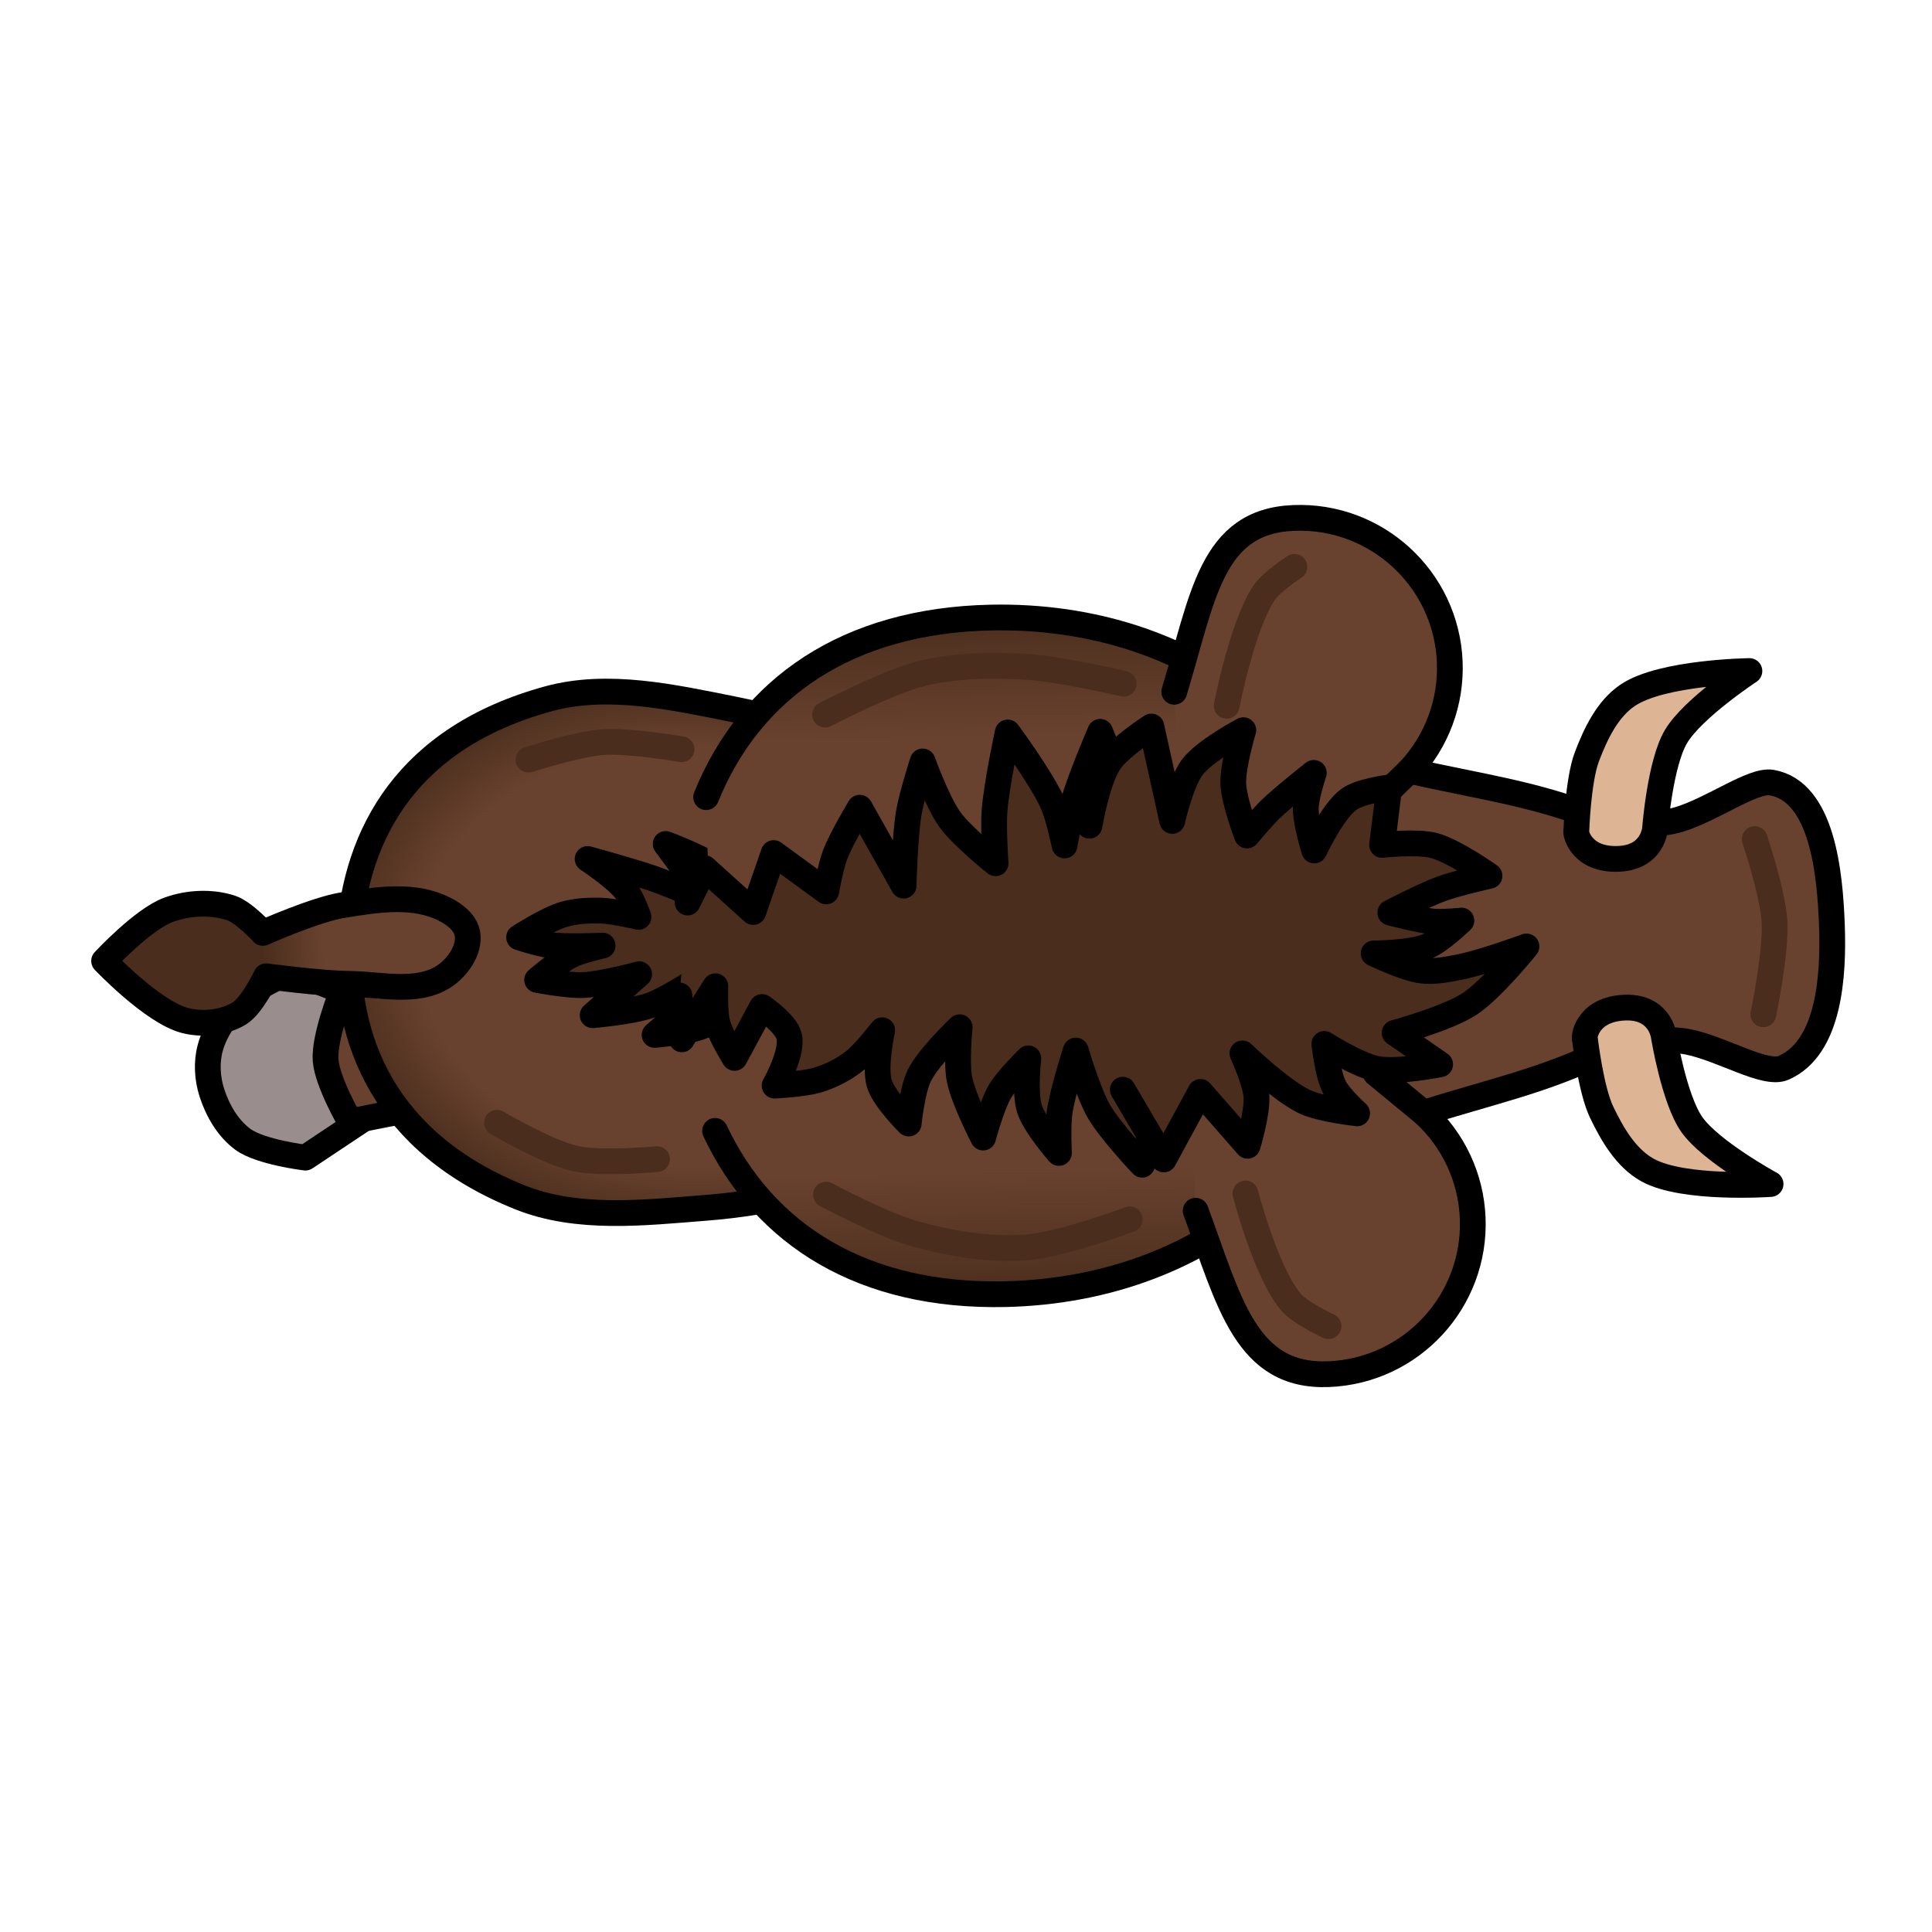
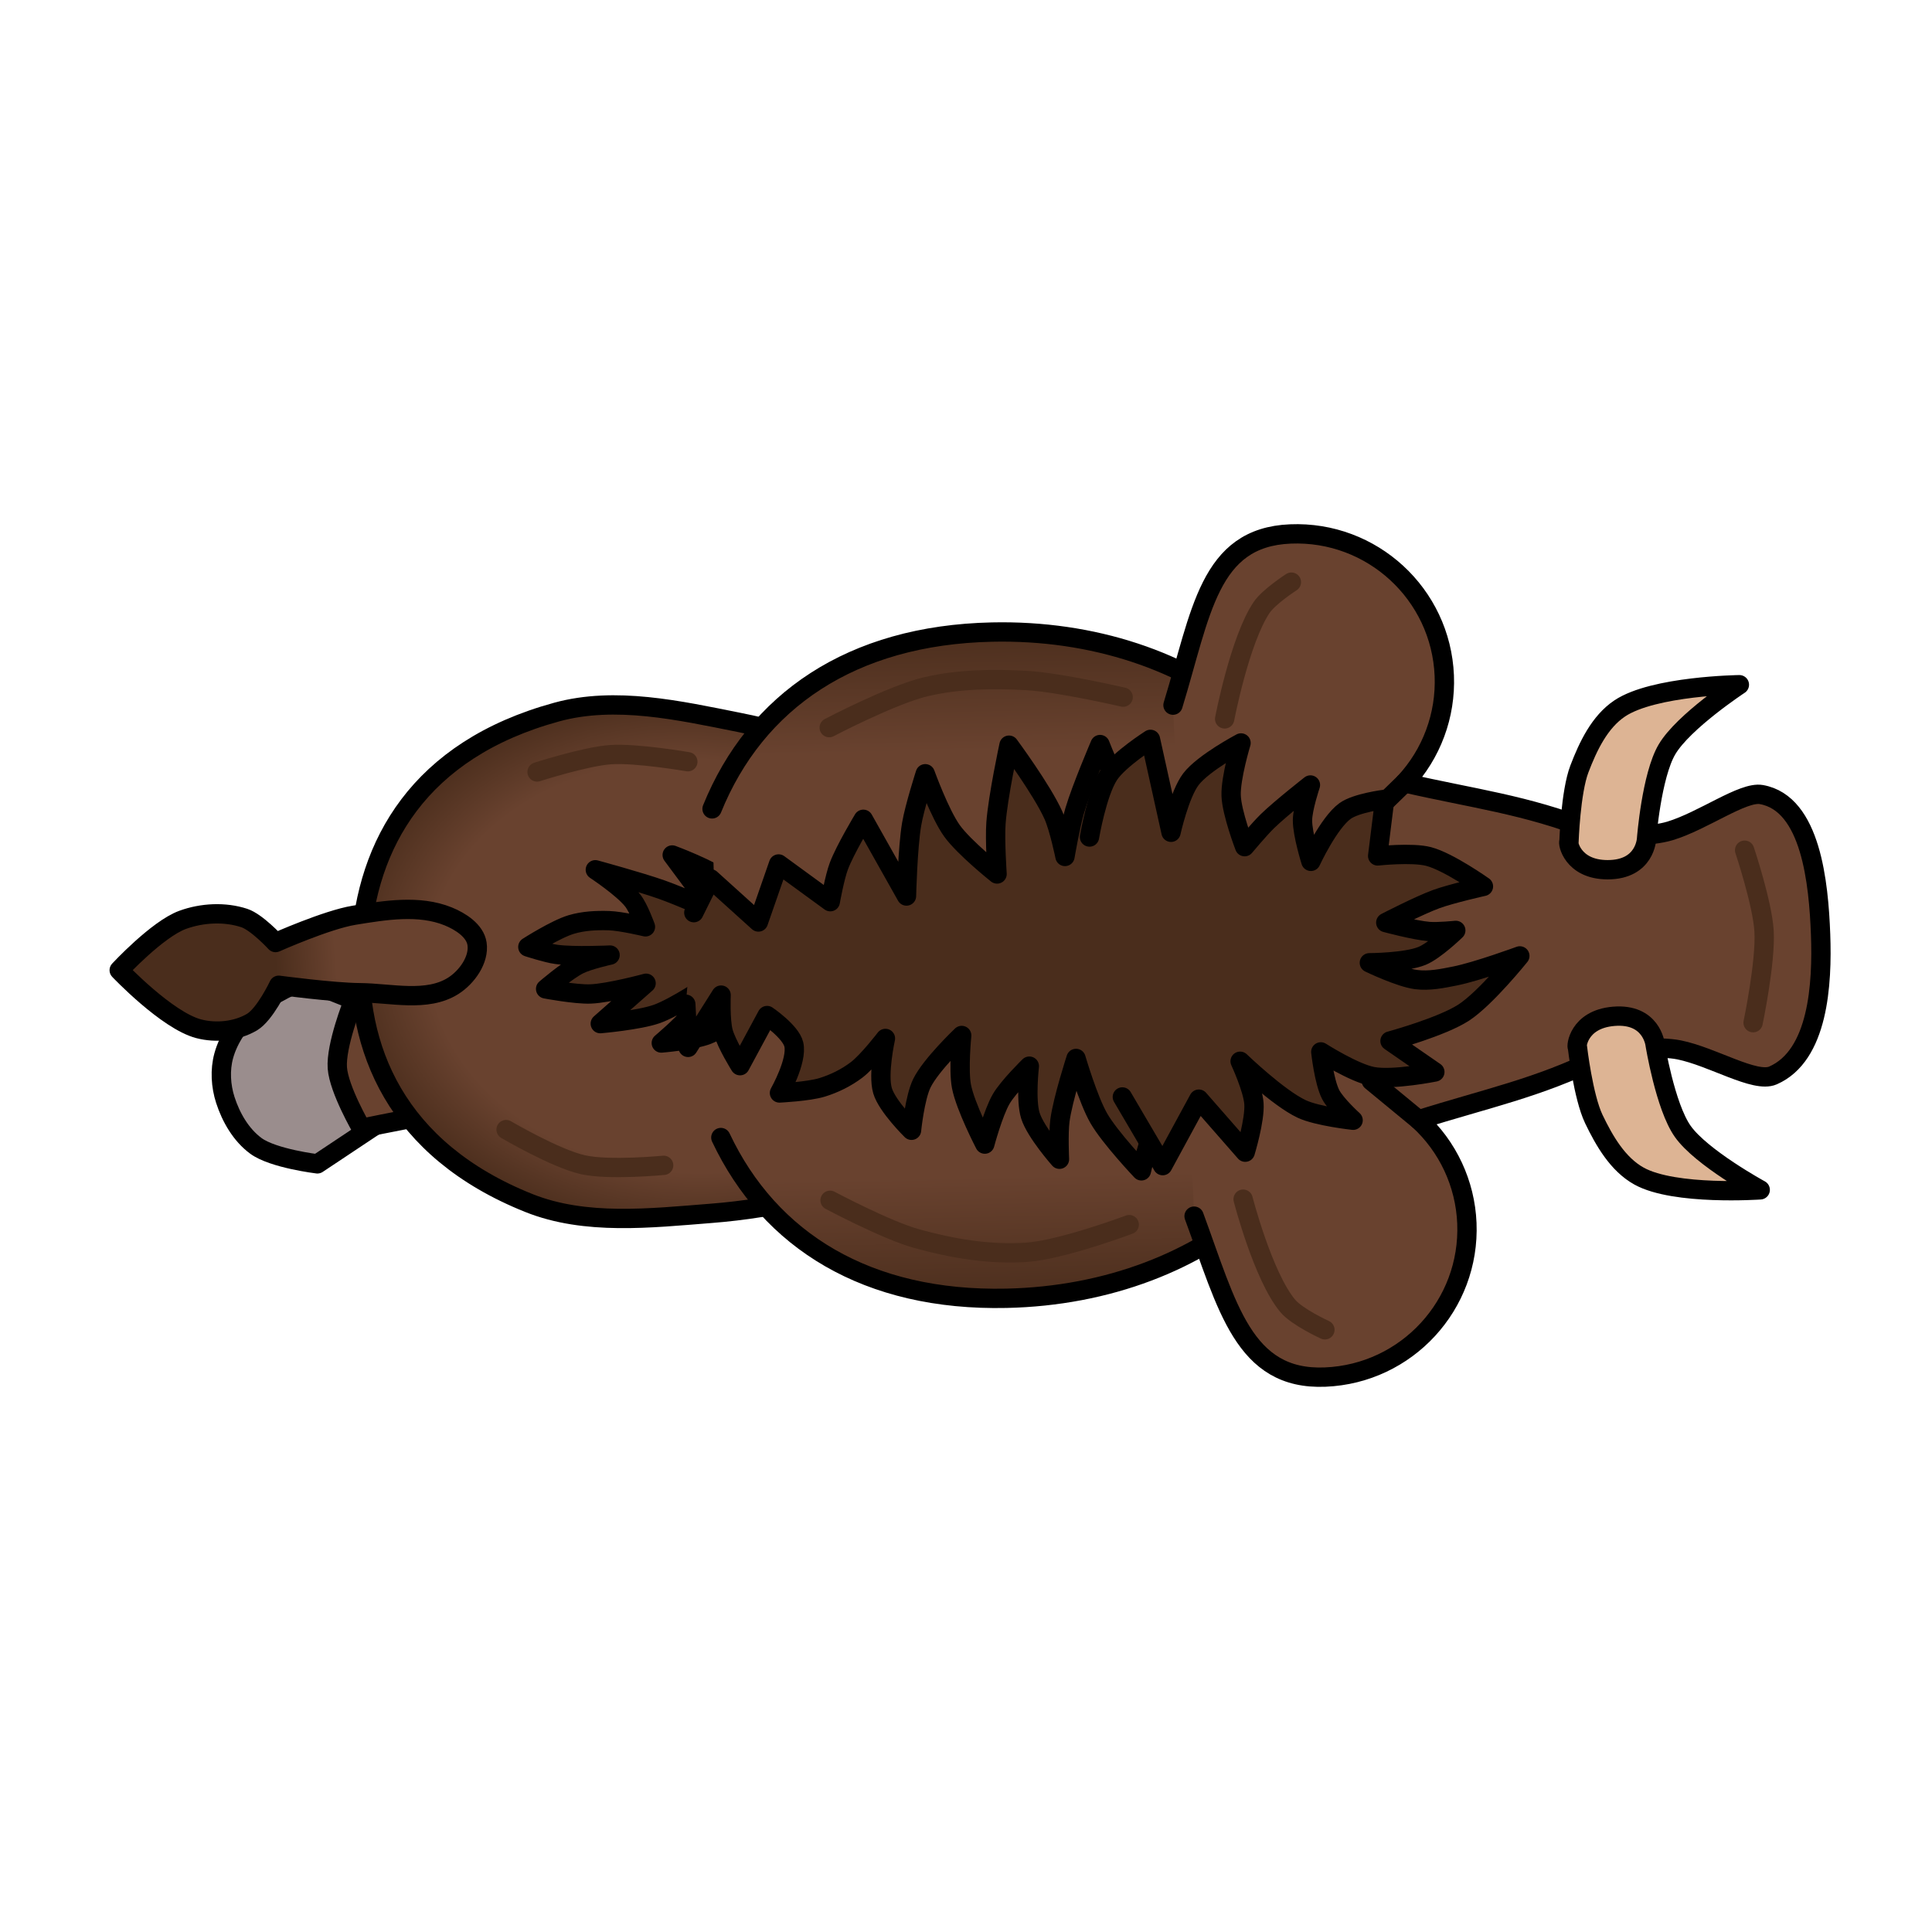
- <svg xmlns="http://www.w3.org/2000/svg" xmlns:xlink="http://www.w3.org/1999/xlink" width="150mm" height="150mm" viewBox="0 0 150 150" version="1.1" id="svg1">
+ <svg xmlns="http://www.w3.org/2000/svg" xmlns:xlink="http://www.w3.org/1999/xlink" width="200mm" height="200mm" viewBox="0 0 200 200" version="1.1" id="svg1">
  <defs id="defs1">
    <linearGradient id="linearGradient35">
      <stop style="stop-color:#4a2d1c;stop-opacity:1;" offset="0" id="stop35" />
      <stop style="stop-color:#69422f;stop-opacity:1;" offset="0.187" id="stop37" />
      <stop style="stop-color:#69422f;stop-opacity:1;" offset="0.807" id="stop38" />
      <stop style="stop-color:#4a2d1c;stop-opacity:1;" offset="1" id="stop36" />
    </linearGradient>
    <linearGradient id="linearGradient31">
      <stop style="stop-color:#69422f;stop-opacity:1;" offset="0.75" id="stop31" />
      <stop style="stop-color:#4a2d1c;stop-opacity:1;" offset="1" id="stop32" />
    </linearGradient>
    <linearGradient id="linearGradient13">
      <stop style="stop-color:#4a2d1c;stop-opacity:1;" offset="0.441" id="stop13" />
      <stop style="stop-color:#69422f;stop-opacity:1;" offset="0.596" id="stop14" />
    </linearGradient>
    <linearGradient xlink:href="#linearGradient13" id="linearGradient14" x1="0.859" y1="50.36" x2="22.308" y2="50.36" gradientUnits="userSpaceOnUse" />
    <radialGradient xlink:href="#linearGradient31" id="radialGradient32" cx="33.285" cy="50.071" fx="33.285" fy="50.071" r="19.285" gradientTransform="matrix(1,0,0,0.7809251,0,10.96924)" gradientUnits="userSpaceOnUse" />
    <linearGradient xlink:href="#linearGradient35" id="linearGradient36" x1="54.138" y1="31.232" x2="54.138" y2="68.768" gradientUnits="userSpaceOnUse" />
    <linearGradient xlink:href="#linearGradient35" id="linearGradient287" gradientUnits="userSpaceOnUse" x1="54.138" y1="31.232" x2="54.138" y2="68.768" />
    <radialGradient xlink:href="#linearGradient31" id="radialGradient287" gradientUnits="userSpaceOnUse" gradientTransform="matrix(1,0,0,0.7809251,0,10.96924)" cx="33.285" cy="50.071" fx="33.285" fy="50.071" r="19.285" />
    <linearGradient xlink:href="#linearGradient13" id="linearGradient288" gradientUnits="userSpaceOnUse" x1="0.859" y1="50.36" x2="22.308" y2="50.36" gradientTransform="rotate(6.35125,19.05998,50.29988)" />
    <linearGradient xlink:href="#linearGradient35" id="linearGradient289" gradientUnits="userSpaceOnUse" x1="54.138" y1="31.232" x2="54.138" y2="68.768" />
    <radialGradient xlink:href="#linearGradient31" id="radialGradient289" gradientUnits="userSpaceOnUse" gradientTransform="matrix(1,0,0,0.7809251,0,10.96924)" cx="33.285" cy="50.071" fx="33.285" fy="50.071" r="19.285" />
    <linearGradient xlink:href="#linearGradient13" id="linearGradient290" gradientUnits="userSpaceOnUse" x1="0.859" y1="50.36" x2="22.308" y2="50.36" gradientTransform="rotate(12.41435,18.91772,50.372)" />
    <linearGradient xlink:href="#linearGradient35" id="linearGradient291" gradientUnits="userSpaceOnUse" x1="54.138" y1="31.232" x2="54.138" y2="68.768" />
    <radialGradient xlink:href="#linearGradient31" id="radialGradient291" gradientUnits="userSpaceOnUse" gradientTransform="matrix(1,0,0,0.7809251,0,10.96924)" cx="33.285" cy="50.071" fx="33.285" fy="50.071" r="19.285" />
    <linearGradient xlink:href="#linearGradient13" id="linearGradient292" gradientUnits="userSpaceOnUse" x1="0.859" y1="50.36" x2="22.308" y2="50.36" gradientTransform="rotate(10.72174,18.91117,50.40564)" />
    <linearGradient xlink:href="#linearGradient35" id="linearGradient293" gradientUnits="userSpaceOnUse" x1="54.138" y1="31.232" x2="54.138" y2="68.768" />
    <radialGradient xlink:href="#linearGradient31" id="radialGradient293" gradientUnits="userSpaceOnUse" gradientTransform="matrix(1,0,0,0.7809251,0,10.96924)" cx="33.285" cy="50.071" fx="33.285" fy="50.071" r="19.285" />
    <linearGradient xlink:href="#linearGradient13" id="linearGradient294" gradientUnits="userSpaceOnUse" x1="0.859" y1="50.36" x2="22.308" y2="50.36" gradientTransform="rotate(5.795036,18.77419,50.24482)" />
    <linearGradient xlink:href="#linearGradient35" id="linearGradient295" gradientUnits="userSpaceOnUse" x1="54.138" y1="31.232" x2="54.138" y2="68.768" />
    <radialGradient xlink:href="#linearGradient31" id="radialGradient295" gradientUnits="userSpaceOnUse" gradientTransform="matrix(1,0,0,0.7809251,0,10.96924)" cx="33.285" cy="50.071" fx="33.285" fy="50.071" r="19.285" />
    <linearGradient xlink:href="#linearGradient13" id="linearGradient296" gradientUnits="userSpaceOnUse" x1="0.859" y1="50.36" x2="22.308" y2="50.36" gradientTransform="rotate(-7.456266,18.9419,49.97398)" />
    <linearGradient xlink:href="#linearGradient35" id="linearGradient297" gradientUnits="userSpaceOnUse" x1="54.138" y1="31.232" x2="54.138" y2="68.768" />
    <radialGradient xlink:href="#linearGradient31" id="radialGradient297" gradientUnits="userSpaceOnUse" gradientTransform="matrix(1,0,0,0.7809251,0,10.96924)" cx="33.285" cy="50.071" fx="33.285" fy="50.071" r="19.285" />
    <linearGradient xlink:href="#linearGradient13" id="linearGradient298" gradientUnits="userSpaceOnUse" x1="0.859" y1="50.36" x2="22.308" y2="50.36" gradientTransform="rotate(-18.96163,18.78945,50.27162)" />
    <linearGradient xlink:href="#linearGradient35" id="linearGradient299" gradientUnits="userSpaceOnUse" x1="54.138" y1="31.232" x2="54.138" y2="68.768" />
    <radialGradient xlink:href="#linearGradient31" id="radialGradient299" gradientUnits="userSpaceOnUse" gradientTransform="matrix(1,0,0,0.7809251,0,10.96924)" cx="33.285" cy="50.071" fx="33.285" fy="50.071" r="19.285" />
    <linearGradient xlink:href="#linearGradient13" id="linearGradient300" gradientUnits="userSpaceOnUse" x1="0.859" y1="50.36" x2="22.308" y2="50.36" gradientTransform="rotate(-19.84912,19.10424,50.28926)" />
    <linearGradient xlink:href="#linearGradient35" id="linearGradient301" gradientUnits="userSpaceOnUse" x1="54.138" y1="31.232" x2="54.138" y2="68.768" />
    <radialGradient xlink:href="#linearGradient31" id="radialGradient301" gradientUnits="userSpaceOnUse" gradientTransform="matrix(1,0,0,0.7809251,0,10.96924)" cx="33.285" cy="50.071" fx="33.285" fy="50.071" r="19.285" />
    <linearGradient xlink:href="#linearGradient13" id="linearGradient302" gradientUnits="userSpaceOnUse" x1="0.859" y1="50.36" x2="22.308" y2="50.36" gradientTransform="rotate(-7.784492,18.51887,50.12966)" />
+     <radialGradient xlink:href="#linearGradient31" id="radialGradient1" gradientUnits="userSpaceOnUse" gradientTransform="matrix(1,0,0,0.7809251,0,10.96924)" cx="33.285" cy="50.071" fx="33.285" fy="50.071" r="19.285" />
+     <linearGradient xlink:href="#linearGradient13" id="linearGradient1" gradientUnits="userSpaceOnUse" x1="0.859" y1="50.36" x2="22.308" y2="50.36" />
+     <linearGradient xlink:href="#linearGradient35" id="linearGradient2" gradientUnits="userSpaceOnUse" x1="54.138" y1="31.232" x2="54.138" y2="68.768" />
  </defs>
  <g id="g183" transform="matrix(1.440165,0,0,1.440165,-34.30052,-32.36301)" style="display:inline">
-     <g id="g158" transform="matrix(1,0,0,-1,21.92509,94.08212)">
-       <path style="fill:#9a8d8d;fill-opacity:1;stroke:#000000;stroke-width:1.389;stroke-linecap:round;stroke-linejoin:round;stroke-dasharray:none;stroke-opacity:1" d="m 22.379,11.881 c 0,0 1.125,1.809 1.075,2.812 -0.053,1.047 -1.414,2.81 -1.414,2.81 l -4.441,1.764 c 0,0 -1.969,-0.854 -2.728,-1.58 -0.734,-0.702 -1.376,-1.587 -1.644,-2.567 -0.213,-0.777 -0.161,-1.649 0.086,-2.417 0.309,-0.959 0.862,-1.919 1.674,-2.516 0.942,-0.693 3.367,-0.984 3.367,-0.984 z" id="path157" />
-       <path style="fill:#69422f;fill-opacity:1;stroke:#000000;stroke-width:1.389;stroke-linecap:round;stroke-linejoin:round;stroke-dasharray:none;stroke-opacity:1" d="m 20.767,11.148 c 0,0 6.624,1.401 9.991,1.608 0.942,0.058 0.966,-0.072 6.242,-0.331 3.276,-0.161 9.553,-2.356 9.553,-2.356 0,0 2.219,1.301 2.689,2.409 0.887,2.09 0.721,4.758 -0.256,6.807 -0.515,1.081 -2.705,2.364 -2.705,2.364 0,0 -6.225,-2.525 -9.504,-3.142 -4.843,-0.911 -5.008,-0.752 -6.292,-0.813 -3.394,-0.159 -10.186,0.355 -10.186,0.355 0,0 -0.944,-2.369 -0.853,-3.598 0.088,-1.183 1.321,-3.303 1.321,-3.303 z" id="path158" />
+     <g id="g158" transform="matrix(1.31296,0,0,-1.31296,22.53319,118.213)" style="stroke-width:1.058;stroke-dasharray:none">
+       <path style="fill:#9a8d8d;fill-opacity:1;stroke:#000000;stroke-width:1.058;stroke-linecap:round;stroke-linejoin:round;stroke-dasharray:none;stroke-opacity:1" d="m 22.379,11.881 c 0,0 1.125,1.809 1.075,2.812 -0.053,1.047 -1.414,2.81 -1.414,2.81 l -4.441,1.764 c 0,0 -1.969,-0.854 -2.728,-1.58 -0.734,-0.702 -1.376,-1.587 -1.644,-2.567 -0.213,-0.777 -0.161,-1.649 0.086,-2.417 0.309,-0.959 0.862,-1.919 1.674,-2.516 0.942,-0.693 3.367,-0.984 3.367,-0.984 z" id="path157" />
+       <path style="fill:#69422f;fill-opacity:1;stroke:#000000;stroke-width:1.058;stroke-linecap:round;stroke-linejoin:round;stroke-dasharray:none;stroke-opacity:1" d="m 20.767,11.148 c 0,0 6.624,1.401 9.991,1.608 0.942,0.058 0.966,-0.072 6.242,-0.331 3.276,-0.161 9.553,-2.356 9.553,-2.356 0,0 2.219,1.301 2.689,2.409 0.887,2.09 0.721,4.758 -0.256,6.807 -0.515,1.081 -2.705,2.364 -2.705,2.364 0,0 -6.225,-2.525 -9.504,-3.142 -4.843,-0.911 -5.008,-0.752 -6.292,-0.813 -3.394,-0.159 -10.186,0.355 -10.186,0.355 0,0 -0.944,-2.369 -0.853,-3.598 0.088,-1.183 1.321,-3.303 1.321,-3.303 z" id="path158" />
    </g>
-     <g id="g160" transform="translate(33.03493,54.42973)">
-       <path style="fill:#9a8d8d;fill-opacity:1;stroke:#000000;stroke-width:1.389;stroke-linecap:round;stroke-linejoin:round;stroke-dasharray:none;stroke-opacity:1" d="m 22.379,11.881 c 0,0 1.125,1.809 1.075,2.812 -0.053,1.047 -1.414,2.81 -1.414,2.81 l -4.441,1.764 c 0,0 -1.969,-0.854 -2.728,-1.58 -0.734,-0.702 -1.376,-1.587 -1.644,-2.567 -0.213,-0.777 -0.161,-1.649 0.086,-2.417 0.309,-0.959 0.862,-1.919 1.674,-2.516 0.942,-0.693 3.367,-0.984 3.367,-0.984 z" id="path159" />
-       <path style="fill:#69422f;fill-opacity:1;stroke:#000000;stroke-width:1.389;stroke-linecap:round;stroke-linejoin:round;stroke-dasharray:none;stroke-opacity:1" d="m 20.767,11.148 c 0,0 6.624,1.401 9.991,1.608 0.942,0.058 0.966,-0.072 6.242,-0.331 3.276,-0.161 9.553,-2.356 9.553,-2.356 0,0 2.219,1.301 2.689,2.409 0.887,2.09 0.721,4.758 -0.256,6.807 -0.515,1.081 -2.705,2.364 -2.705,2.364 0,0 -6.225,-2.525 -9.504,-3.142 -4.843,-0.911 -5.008,-0.752 -6.292,-0.813 -3.394,-0.159 -10.186,0.355 -10.186,0.355 0,0 -0.944,-2.369 -0.853,-3.598 0.088,-1.183 1.321,-3.303 1.321,-3.303 z" id="path160" />
+     <g id="g160" transform="matrix(1.31296,0,0,1.31296,37.11997,66.15095)" style="stroke-width:1.058;stroke-dasharray:none">
+       <path style="fill:#9a8d8d;fill-opacity:1;stroke:#000000;stroke-width:1.058;stroke-linecap:round;stroke-linejoin:round;stroke-dasharray:none;stroke-opacity:1" d="m 22.379,11.881 c 0,0 1.125,1.809 1.075,2.812 -0.053,1.047 -1.414,2.81 -1.414,2.81 l -4.441,1.764 c 0,0 -1.969,-0.854 -2.728,-1.58 -0.734,-0.702 -1.376,-1.587 -1.644,-2.567 -0.213,-0.777 -0.161,-1.649 0.086,-2.417 0.309,-0.959 0.862,-1.919 1.674,-2.516 0.942,-0.693 3.367,-0.984 3.367,-0.984 z" id="path159" />
+       <path style="fill:#69422f;fill-opacity:1;stroke:#000000;stroke-width:1.058;stroke-linecap:round;stroke-linejoin:round;stroke-dasharray:none;stroke-opacity:1" d="m 20.767,11.148 c 0,0 6.624,1.401 9.991,1.608 0.942,0.058 0.966,-0.072 6.242,-0.331 3.276,-0.161 9.553,-2.356 9.553,-2.356 0,0 2.219,1.301 2.689,2.409 0.887,2.09 0.721,4.758 -0.256,6.807 -0.515,1.081 -2.705,2.364 -2.705,2.364 0,0 -6.225,-2.525 -9.504,-3.142 -4.843,-0.911 -5.008,-0.752 -6.292,-0.813 -3.394,-0.159 -10.186,0.355 -10.186,0.355 0,0 -0.944,-2.369 -0.853,-3.598 0.088,-1.183 1.321,-3.303 1.321,-3.303 z" id="path160" />
    </g>
-     <g id="g162" transform="rotate(180,55.89434,47.90142)">
-       <path style="fill:#9a8d8d;fill-opacity:1;stroke:#000000;stroke-width:1.389;stroke-linecap:round;stroke-linejoin:round;stroke-dasharray:none;stroke-opacity:1" d="m 22.379,11.881 c 0,0 1.125,1.809 1.075,2.812 -0.053,1.047 -1.414,2.81 -1.414,2.81 l -4.441,1.764 c 0,0 -1.969,-0.854 -2.728,-1.58 -0.734,-0.702 -1.376,-1.587 -1.644,-2.567 -0.114,-0.418 2.193,-0.754 2.221,-1.196 0.024,-0.379 -2.249,-0.866 -2.135,-1.22 0.309,-0.959 0.862,-1.919 1.674,-2.516 0.942,-0.693 3.367,-0.984 3.367,-0.984 z" id="path161" />
-       <path style="fill:#69422f;fill-opacity:1;stroke:#000000;stroke-width:1.389;stroke-linecap:round;stroke-linejoin:round;stroke-dasharray:none;stroke-opacity:1" d="m 20.767,11.148 c 0,0 6.624,1.401 9.991,1.608 0.942,0.058 0.966,-0.072 6.242,-0.331 3.276,-0.161 9.553,-2.356 9.553,-2.356 0,0 2.219,1.301 2.689,2.409 0.887,2.09 0.721,4.758 -0.256,6.807 -0.515,1.081 -2.705,2.364 -2.705,2.364 0,0 -6.225,-2.525 -9.504,-3.142 -4.843,-0.911 -5.008,-0.752 -6.292,-0.813 -3.394,-0.159 -10.186,0.355 -10.186,0.355 0,0 -0.944,-2.369 -0.853,-3.598 0.088,-1.183 1.321,-3.303 1.321,-3.303 z" id="path162" />
+     <g id="g162" transform="matrix(-1.31296,0,0,-1.31296,140.5205,120.4722)" style="stroke-width:1.058;stroke-dasharray:none">
+       <path style="fill:#9a8d8d;fill-opacity:1;stroke:#000000;stroke-width:1.058;stroke-linecap:round;stroke-linejoin:round;stroke-dasharray:none;stroke-opacity:1" d="m 22.379,11.881 c 0,0 1.125,1.809 1.075,2.812 -0.053,1.047 -1.414,2.81 -1.414,2.81 l -4.441,1.764 c 0,0 -1.969,-0.854 -2.728,-1.58 -0.734,-0.702 -1.376,-1.587 -1.644,-2.567 -0.114,-0.418 2.193,-0.754 2.221,-1.196 0.024,-0.379 -2.249,-0.866 -2.135,-1.22 0.309,-0.959 0.862,-1.919 1.674,-2.516 0.942,-0.693 3.367,-0.984 3.367,-0.984 z" id="path161" />
+       <path style="fill:#69422f;fill-opacity:1;stroke:#000000;stroke-width:1.058;stroke-linecap:round;stroke-linejoin:round;stroke-dasharray:none;stroke-opacity:1" d="m 20.767,11.148 c 0,0 6.624,1.401 9.991,1.608 0.942,0.058 0.966,-0.072 6.242,-0.331 3.276,-0.161 9.553,-2.356 9.553,-2.356 0,0 2.219,1.301 2.689,2.409 0.887,2.09 0.721,4.758 -0.256,6.807 -0.515,1.081 -2.705,2.364 -2.705,2.364 0,0 -6.225,-2.525 -9.504,-3.142 -4.843,-0.911 -5.008,-0.752 -6.292,-0.813 -3.394,-0.159 -10.186,0.355 -10.186,0.355 0,0 -0.944,-2.369 -0.853,-3.598 0.088,-1.183 1.321,-3.303 1.321,-3.303 z" id="path162" />
    </g>
-     <g id="g164" transform="matrix(-1,0,0,1,106.234,52.709)">
-       <path style="fill:#9a8d8d;fill-opacity:1;stroke:#000000;stroke-width:1.389;stroke-linecap:round;stroke-linejoin:round;stroke-dasharray:none;stroke-opacity:1" d="m 22.379,11.881 c 0,0 1.125,1.809 1.075,2.812 -0.053,1.047 -1.414,2.81 -1.414,2.81 l -4.441,1.764 c 0,0 -1.969,-0.854 -2.728,-1.58 -0.734,-0.702 -1.376,-1.587 -1.644,-2.567 -0.114,-0.418 2.193,-0.754 2.221,-1.196 0.024,-0.379 -2.249,-0.866 -2.135,-1.22 0.309,-0.959 0.862,-1.919 1.674,-2.516 0.942,-0.693 3.367,-0.984 3.367,-0.984 z" id="path163" />
-       <path style="fill:#69422f;fill-opacity:1;stroke:#000000;stroke-width:1.389;stroke-linecap:round;stroke-linejoin:round;stroke-dasharray:none;stroke-opacity:1" d="m 20.767,11.148 c 0,0 6.624,1.401 9.991,1.608 0.942,0.058 0.966,-0.072 6.242,-0.331 3.276,-0.161 9.553,-2.356 9.553,-2.356 0,0 2.219,1.301 2.689,2.409 0.887,2.09 0.721,4.758 -0.256,6.807 -0.515,1.081 -2.705,2.364 -2.705,2.364 0,0 -6.225,-2.525 -9.504,-3.142 -4.843,-0.911 -5.008,-0.752 -6.292,-0.813 -3.394,-0.159 -10.186,0.355 -10.186,0.355 0,0 -0.944,-2.369 -0.853,-3.598 0.088,-1.183 1.321,-3.303 1.321,-3.303 z" id="path164" />
+     <g id="g164" transform="matrix(-1.31296,0,0,1.31296,133.2274,63.89171)" style="stroke-width:1.058;stroke-dasharray:none">
+       <path style="fill:#9a8d8d;fill-opacity:1;stroke:#000000;stroke-width:1.058;stroke-linecap:round;stroke-linejoin:round;stroke-dasharray:none;stroke-opacity:1" d="m 22.379,11.881 c 0,0 1.125,1.809 1.075,2.812 -0.053,1.047 -1.414,2.81 -1.414,2.81 l -4.441,1.764 c 0,0 -1.969,-0.854 -2.728,-1.58 -0.734,-0.702 -1.376,-1.587 -1.644,-2.567 -0.114,-0.418 2.193,-0.754 2.221,-1.196 0.024,-0.379 -2.249,-0.866 -2.135,-1.22 0.309,-0.959 0.862,-1.919 1.674,-2.516 0.942,-0.693 3.367,-0.984 3.367,-0.984 z" id="path163" />
+       <path style="fill:#69422f;fill-opacity:1;stroke:#000000;stroke-width:1.058;stroke-linecap:round;stroke-linejoin:round;stroke-dasharray:none;stroke-opacity:1" d="m 20.767,11.148 c 0,0 6.624,1.401 9.991,1.608 0.942,0.058 0.966,-0.072 6.242,-0.331 3.276,-0.161 9.553,-2.356 9.553,-2.356 0,0 2.219,1.301 2.689,2.409 0.887,2.09 0.721,4.758 -0.256,6.807 -0.515,1.081 -2.705,2.364 -2.705,2.364 0,0 -6.225,-2.525 -9.504,-3.142 -4.843,-0.911 -5.008,-0.752 -6.292,-0.813 -3.394,-0.159 -10.186,0.355 -10.186,0.355 0,0 -0.944,-2.369 -0.853,-3.598 0.088,-1.183 1.321,-3.303 1.321,-3.303 z" id="path164" />
    </g>
-     <g id="g169" transform="rotate(3.236938,-377.2434,550.5451)" style="display:inline">
-       <path id="path165" style="fill:url(#radialGradient295);fill-opacity:1;stroke:#000000;stroke-width:1.389;stroke-linecap:round;stroke-linejoin:round;stroke-dasharray:none" d="m 51.57,50 c 0,9.151 -9.723,12.605 -16.57,13.534 -3.303,0.448 -6.84,1.061 -10,0 C 17.574,61.041 14.985,55.609 15,50 c 0.015,-5.57 2.574,-10.895 10,-13.387 3.16,-1.061 6.7,-0.467 10,0 C 41.803,37.575 51.57,40.849 51.57,50 Z" />
-       <path style="fill:url(#linearGradient296);fill-opacity:1;stroke:#000000;stroke-width:1.389;stroke-linecap:round;stroke-linejoin:round;stroke-dasharray:none;stroke-opacity:1" d="m 19.702,48.115 c 0.687,0.235 1.515,0.697 1.663,1.409 0.179,0.862 -0.452,1.858 -1.168,2.371 -1.39,0.996 -3.379,0.585 -5.087,0.666 -1.484,0.071 -4.456,-0.156 -4.456,-0.156 0,0 -0.66,1.636 -1.352,2.099 -0.813,0.544 -1.929,0.719 -2.888,0.526 -1.766,-0.357 -4.526,-2.956 -4.526,-2.956 0,0 1.954,-2.362 3.31,-2.947 1.033,-0.445 2.275,-0.582 3.362,-0.292 0.702,0.187 1.789,1.244 1.789,1.244 0,0 2.727,-1.406 4.208,-1.734 1.676,-0.371 3.52,-0.785 5.144,-0.23 z" id="path166" />
-       <path style="display:inline;fill:none;fill-opacity:1;stroke:#4a2d1c;stroke-width:1.389;stroke-linecap:round;stroke-linejoin:round;stroke-dasharray:none;stroke-opacity:1" d="m 34.23,38.921 c 0,0 -2.845,-0.326 -4.251,-0.147 -1.365,0.174 -3.958,1.173 -3.958,1.173" id="path167" transform="translate(-1.905725)" />
-       <path style="display:inline;fill:none;fill-opacity:1;stroke:#4a2d1c;stroke-width:1.389;stroke-linecap:round;stroke-linejoin:round;stroke-dasharray:none;stroke-opacity:1" d="m 34.156,61.057 c 0,0 -2.949,0.455 -4.398,0.22 -1.527,-0.248 -4.325,-1.686 -4.325,-1.686" id="path168" transform="translate(-1.905725)" />
-       <path style="fill:#4a2d1c;fill-opacity:1;stroke:#000000;stroke-width:1.389;stroke-linecap:round;stroke-linejoin:round;stroke-dasharray:none;stroke-opacity:1" d="m 36.655,52.033 c 0,0 -1.503,1.333 -2.403,1.748 -0.781,0.359 -2.509,0.598 -2.509,0.598 0,0 1.065,-1.006 1.485,-1.6 0.37,-0.524 0.891,-1.705 0.891,-1.705 0,0 -1.724,1.317 -2.714,1.732 -0.964,0.404 -3.057,0.702 -3.057,0.702 l 2.379,-2.349 c 0,0 -1.974,0.658 -3.001,0.757 -0.822,0.079 -2.473,-0.138 -2.473,-0.138 0,0 1.096,-1.058 1.75,-1.432 0.514,-0.294 1.668,-0.616 1.668,-0.616 0,0 -1.962,0.205 -2.94,0.129 -0.535,-0.042 -1.579,-0.319 -1.579,-0.319 0,0 1.464,-1.059 2.304,-1.361 0.652,-0.235 1.36,-0.311 2.053,-0.327 0.674,-0.016 2.009,0.225 2.009,0.225 0,0 -0.422,-0.996 -0.773,-1.395 -0.585,-0.664 -2.143,-1.569 -2.143,-1.569 0,0 2.473,0.526 3.686,0.879 0.987,0.287 2.916,1.006 2.916,1.006 l -2.446,-2.931 c 0,0 2.145,0.661 3.062,1.281 0.807,0.546 2.052,2.083 2.052,2.083" id="path169" />
+     <g id="g169" transform="matrix(1.310866,0.07413656,-0.07413656,1.310866,33.77171,23.80764)" style="display:inline;stroke-width:1.058;stroke-dasharray:none">
+       <path id="path165" style="fill:url(#radialGradient295);fill-opacity:1;stroke:#000000;stroke-width:1.058;stroke-linecap:round;stroke-linejoin:round;stroke-dasharray:none" d="m 51.57,50 c 0,9.151 -9.723,12.605 -16.57,13.534 -3.303,0.448 -6.84,1.061 -10,0 C 17.574,61.041 14.985,55.609 15,50 c 0.015,-5.57 2.574,-10.895 10,-13.387 3.16,-1.061 6.7,-0.467 10,0 C 41.803,37.575 51.57,40.849 51.57,50 Z" />
+       <path style="fill:url(#linearGradient296);fill-opacity:1;stroke:#000000;stroke-width:1.058;stroke-linecap:round;stroke-linejoin:round;stroke-dasharray:none;stroke-opacity:1" d="m 19.702,48.115 c 0.687,0.235 1.515,0.697 1.663,1.409 0.179,0.862 -0.452,1.858 -1.168,2.371 -1.39,0.996 -3.379,0.585 -5.087,0.666 -1.484,0.071 -4.456,-0.156 -4.456,-0.156 0,0 -0.66,1.636 -1.352,2.099 -0.813,0.544 -1.929,0.719 -2.888,0.526 -1.766,-0.357 -4.526,-2.956 -4.526,-2.956 0,0 1.954,-2.362 3.31,-2.947 1.033,-0.445 2.275,-0.582 3.362,-0.292 0.702,0.187 1.789,1.244 1.789,1.244 0,0 2.727,-1.406 4.208,-1.734 1.676,-0.371 3.52,-0.785 5.144,-0.23 z" id="path166" />
+       <path style="display:inline;fill:none;fill-opacity:1;stroke:#4a2d1c;stroke-width:1.058;stroke-linecap:round;stroke-linejoin:round;stroke-dasharray:none;stroke-opacity:1" d="m 34.23,38.921 c 0,0 -2.845,-0.326 -4.251,-0.147 -1.365,0.174 -3.958,1.173 -3.958,1.173" id="path167" transform="translate(-1.905725)" />
+       <path style="display:inline;fill:none;fill-opacity:1;stroke:#4a2d1c;stroke-width:1.058;stroke-linecap:round;stroke-linejoin:round;stroke-dasharray:none;stroke-opacity:1" d="m 34.156,61.057 c 0,0 -2.949,0.455 -4.398,0.22 -1.527,-0.248 -4.325,-1.686 -4.325,-1.686" id="path168" transform="translate(-1.905725)" />
+       <path style="fill:#4a2d1c;fill-opacity:1;stroke:#000000;stroke-width:1.058;stroke-linecap:round;stroke-linejoin:round;stroke-dasharray:none;stroke-opacity:1" d="m 36.655,52.033 c 0,0 -1.503,1.333 -2.403,1.748 -0.781,0.359 -2.509,0.598 -2.509,0.598 0,0 1.065,-1.006 1.485,-1.6 0.37,-0.524 0.891,-1.705 0.891,-1.705 0,0 -1.724,1.317 -2.714,1.732 -0.964,0.404 -3.057,0.702 -3.057,0.702 l 2.379,-2.349 c 0,0 -1.974,0.658 -3.001,0.757 -0.822,0.079 -2.473,-0.138 -2.473,-0.138 0,0 1.096,-1.058 1.75,-1.432 0.514,-0.294 1.668,-0.616 1.668,-0.616 0,0 -1.962,0.205 -2.94,0.129 -0.535,-0.042 -1.579,-0.319 -1.579,-0.319 0,0 1.464,-1.059 2.304,-1.361 0.652,-0.235 1.36,-0.311 2.053,-0.327 0.674,-0.016 2.009,0.225 2.009,0.225 0,0 -0.422,-0.996 -0.773,-1.395 -0.585,-0.664 -2.143,-1.569 -2.143,-1.569 0,0 2.473,0.526 3.686,0.879 0.987,0.287 2.916,1.006 2.916,1.006 l -2.446,-2.931 c 0,0 2.145,0.661 3.062,1.281 0.807,0.546 2.052,2.083 2.052,2.083" id="path169" />
    </g>
-     <g id="g173" transform="rotate(-1.239034,1174.642,-1126.583)" style="display:inline">
-       <path id="path170" style="fill:url(#linearGradient295);fill-opacity:1;stroke:#000000;stroke-width:1.389;stroke-linecap:round;stroke-linejoin:round;stroke-dasharray:none" d="m 36.37,41.105 c 2.52,-5.854 7.84,-9.346 15.536,-9.346 11.046,0 20,7.195 20,18.241 0,11.046 -8.954,18.241 -20,18.241 -7.604,0 -12.889,-3.409 -15.444,-9.137" />
-       <path style="display:inline;fill:none;fill-opacity:1;stroke:#4a2d1c;stroke-width:1.389;stroke-linecap:round;stroke-linejoin:round;stroke-dasharray:none;stroke-opacity:1" d="m 59.004,35.476 c 0,0 -3.49,-0.89 -5.277,-1.026 -1.829,-0.139 -3.703,-0.161 -5.497,0.22 -1.877,0.398 -5.351,2.126 -5.351,2.126" id="path171" />
-       <path style="display:inline;fill:none;fill-opacity:1;stroke:#4a2d1c;stroke-width:1.389;stroke-linecap:round;stroke-linejoin:round;stroke-dasharray:none;stroke-opacity:1" d="m 58.711,64.355 c 0,0 -3.708,1.299 -5.644,1.393 -2.022,0.098 -4.071,-0.297 -6.01,-0.88 -1.654,-0.497 -4.691,-2.199 -4.691,-2.199" id="path172" />
-       <path style="fill:#4a2d1c;fill-opacity:1;stroke:#000000;stroke-width:1.389;stroke-linecap:round;stroke-linejoin:round;stroke-dasharray:none;stroke-opacity:1" d="m 35.249,46.764 0.959,-1.832 2.565,2.419 1.173,-3.152 2.785,2.126 c 0,0 0.264,-1.321 0.513,-1.942 0.358,-0.893 1.393,-2.529 1.393,-2.529 l 2.272,4.251 c 0,0 0.12,-2.632 0.366,-3.921 0.18,-0.938 0.806,-2.749 0.806,-2.749 0,0 0.743,2.204 1.393,3.152 0.645,0.941 2.419,2.419 2.419,2.419 0,0 -0.087,-1.861 0,-2.785 0.135,-1.436 0.806,-4.251 0.806,-4.251 0,0 1.759,2.49 2.346,3.885 0.303,0.721 0.586,2.272 0.586,2.272 0,0 0.327,-1.679 0.586,-2.492 0.394,-1.232 1.466,-3.592 1.466,-3.592 0,0 1.025,2.814 1.869,4.031 0.734,1.058 1.873,1.772 2.712,2.749 1.212,1.41 3.155,2.621 3.335,4.471 0.252,2.589 -1.724,5.024 -3.372,7.037 -0.73,0.892 -1.414,1.569 -1.906,2.492 -0.43,0.808 -0.88,2.602 -0.88,2.602 0,0 -1.679,-1.847 -2.272,-2.932 -0.56,-1.024 -1.173,-3.298 -1.173,-3.298 0,0 -0.773,2.218 -0.953,3.372 -0.109,0.7 -0.073,2.126 -0.073,2.126 0,0 -1.272,-1.501 -1.539,-2.419 -0.253,-0.868 0,-2.712 0,-2.712 0,0 -1.164,1.088 -1.576,1.759 -0.459,0.748 -0.953,2.455 -0.953,2.455 0,0 -1.019,-2.068 -1.209,-3.188 -0.155,-0.916 0.073,-2.785 0.073,-2.785 0,0 -1.714,1.558 -2.236,2.565 -0.404,0.782 -0.623,2.565 -0.623,2.565 0,0 -1.303,-1.336 -1.539,-2.199 -0.252,-0.922 0.22,-2.859 0.22,-2.859 0,0 -0.983,1.229 -1.613,1.686 -0.57,0.414 -1.228,0.722 -1.906,0.916 -0.756,0.216 -2.346,0.257 -2.346,0.257 0,0 1.034,-1.735 0.843,-2.639 -0.148,-0.703 -1.429,-1.613 -1.429,-1.613 l -1.539,2.712 c 0,0 -0.717,-1.2 -0.88,-1.869 -0.159,-0.653 -0.073,-2.016 -0.073,-2.016 l -1.869,2.822 -0.074,-2.365" id="path173" />
+     <g id="g173" transform="matrix(1.312653,-0.02839084,0.02839084,1.312653,26.09166,27.69009)" style="display:inline;stroke-width:1.058;stroke-dasharray:none">
+       <path id="path170" style="fill:url(#linearGradient295);fill-opacity:1;stroke:#000000;stroke-width:1.058;stroke-linecap:round;stroke-linejoin:round;stroke-dasharray:none" d="m 36.37,41.105 c 2.52,-5.854 7.84,-9.346 15.536,-9.346 11.046,0 20,7.195 20,18.241 0,11.046 -8.954,18.241 -20,18.241 -7.604,0 -12.889,-3.409 -15.444,-9.137" />
+       <path style="display:inline;fill:none;fill-opacity:1;stroke:#4a2d1c;stroke-width:1.058;stroke-linecap:round;stroke-linejoin:round;stroke-dasharray:none;stroke-opacity:1" d="m 59.004,35.476 c 0,0 -3.49,-0.89 -5.277,-1.026 -1.829,-0.139 -3.703,-0.161 -5.497,0.22 -1.877,0.398 -5.351,2.126 -5.351,2.126" id="path171" />
+       <path style="display:inline;fill:none;fill-opacity:1;stroke:#4a2d1c;stroke-width:1.058;stroke-linecap:round;stroke-linejoin:round;stroke-dasharray:none;stroke-opacity:1" d="m 58.711,64.355 c 0,0 -3.708,1.299 -5.644,1.393 -2.022,0.098 -4.071,-0.297 -6.01,-0.88 -1.654,-0.497 -4.691,-2.199 -4.691,-2.199" id="path172" />
+       <path style="fill:#4a2d1c;fill-opacity:1;stroke:#000000;stroke-width:1.058;stroke-linecap:round;stroke-linejoin:round;stroke-dasharray:none;stroke-opacity:1" d="m 35.249,46.764 0.959,-1.832 2.565,2.419 1.173,-3.152 2.785,2.126 c 0,0 0.264,-1.321 0.513,-1.942 0.358,-0.893 1.393,-2.529 1.393,-2.529 l 2.272,4.251 c 0,0 0.12,-2.632 0.366,-3.921 0.18,-0.938 0.806,-2.749 0.806,-2.749 0,0 0.743,2.204 1.393,3.152 0.645,0.941 2.419,2.419 2.419,2.419 0,0 -0.087,-1.861 0,-2.785 0.135,-1.436 0.806,-4.251 0.806,-4.251 0,0 1.759,2.49 2.346,3.885 0.303,0.721 0.586,2.272 0.586,2.272 0,0 0.327,-1.679 0.586,-2.492 0.394,-1.232 1.466,-3.592 1.466,-3.592 0,0 1.025,2.814 1.869,4.031 0.734,1.058 1.873,1.772 2.712,2.749 1.212,1.41 3.155,2.621 3.335,4.471 0.252,2.589 -1.724,5.024 -3.372,7.037 -0.73,0.892 -1.414,1.569 -1.906,2.492 -0.43,0.808 -0.88,2.602 -0.88,2.602 0,0 -1.679,-1.847 -2.272,-2.932 -0.56,-1.024 -1.173,-3.298 -1.173,-3.298 0,0 -0.773,2.218 -0.953,3.372 -0.109,0.7 -0.073,2.126 -0.073,2.126 0,0 -1.272,-1.501 -1.539,-2.419 -0.253,-0.868 0,-2.712 0,-2.712 0,0 -1.164,1.088 -1.576,1.759 -0.459,0.748 -0.953,2.455 -0.953,2.455 0,0 -1.019,-2.068 -1.209,-3.188 -0.155,-0.916 0.073,-2.785 0.073,-2.785 0,0 -1.714,1.558 -2.236,2.565 -0.404,0.782 -0.623,2.565 -0.623,2.565 0,0 -1.303,-1.336 -1.539,-2.199 -0.252,-0.922 0.22,-2.859 0.22,-2.859 0,0 -0.983,1.229 -1.613,1.686 -0.57,0.414 -1.228,0.722 -1.906,0.916 -0.756,0.216 -2.346,0.257 -2.346,0.257 0,0 1.034,-1.735 0.843,-2.639 -0.148,-0.703 -1.429,-1.613 -1.429,-1.613 l -1.539,2.712 c 0,0 -0.717,-1.2 -0.88,-1.869 -0.159,-0.653 -0.073,-2.016 -0.073,-2.016 l -1.869,2.822 -0.074,-2.365" id="path173" />
    </g>
-     <g id="g182" style="display:inline" transform="rotate(-2.362929,650.76,-561.1571)">
-       <path id="path174" style="fill:#69422f;fill-opacity:1;stroke:#000000;stroke-width:1.389;stroke-linecap:round;stroke-linejoin:round;stroke-dasharray:none;stroke-opacity:1" d="m 62,64 c 1.613,5 2.334,9.099 6.807,9.099 4.473,8e-6 8.099,-3.626 8.099,-8.099 1.27e-4,-2.166 -0.868,-4.242 -2.409,-5.764 3.718,-1.009 6.622,-1.472 10.038,-2.992 0.864,-0.384 2.371,-0.244 3.443,-0.381 0.342,0.028 0.66,0.072 0.928,0.137 1.826,0.448 4.075,2 5.075,1.611 2.534,-0.984 2.915,-4.893 2.925,-7.611 0.01,-2.771 -0.218,-7.188 -2.925,-7.781 -1,-0.219 -3.229,1.302 -5.075,1.781 -0.273,0.071 -0.597,0.118 -0.947,0.147 -1.053,-0.147 -2.57,0.007 -3.431,-0.376 -3.433,-1.528 -6.363,-1.993 -10.039,-2.999 1.547,-1.522 2.417,-3.602 2.417,-5.772 8e-6,-4.473 -3.626,-8.099 -8.099,-8.099 C 64.334,26.901 63.759,31 62,36" />
-       <path style="fill:#ddb494;fill-opacity:1;stroke:#000000;stroke-width:1.389;stroke-linecap:round;stroke-linejoin:round;stroke-dasharray:none;stroke-opacity:1" d="m 83.352,44.371 c -0.081,-0.013 0.092,1.531 2.052,1.613 2.071,0.086 2.199,-1.613 2.199,-1.613 0,0 0.411,-3.435 1.319,-4.838 0.962,-1.486 4.105,-3.372 4.105,-3.372 0,0 -4.697,-0.134 -6.597,1.026 -1.135,0.693 -1.821,2.004 -2.346,3.225 -0.53,1.233 -0.733,3.958 -0.733,3.958 z" id="path175" />
-       <path style="fill:#ddb494;fill-opacity:1;stroke:#000000;stroke-width:1.389;stroke-linecap:round;stroke-linejoin:round;stroke-dasharray:none;stroke-opacity:1" d="m 83.352,55.629 c -0.081,0.013 0.092,-1.531 2.052,-1.613 2.071,-0.086 2.199,1.613 2.199,1.613 0,0 0.411,3.435 1.319,4.838 0.962,1.486 4.105,3.372 4.105,3.372 0,0 -4.697,0.134 -6.597,-1.026 -1.135,-0.693 -1.821,-2.004 -2.346,-3.225 -0.53,-1.233 -0.733,-3.958 -0.733,-3.958 z" id="path176" />
-       <path style="fill:#6a6a6a;fill-opacity:1;stroke:#000000;stroke-width:1.389;stroke-linecap:round;stroke-linejoin:round;stroke-dasharray:none;stroke-opacity:1" d="M 74.497,59.236 72,57" id="path177" />
-       <path style="fill:#6a6a6a;fill-opacity:1;stroke:#000000;stroke-width:1.389;stroke-linecap:round;stroke-linejoin:round;stroke-dasharray:none;stroke-opacity:1" d="m 74.488,40.772 -2.488,2.228" id="path178" />
-       <path style="fill:none;fill-opacity:1;stroke:#4a2d1c;stroke-width:1.389;stroke-linecap:round;stroke-linejoin:round;stroke-dasharray:none;stroke-opacity:1" d="m 68.899,70.512 c 0,0 -1.487,-0.754 -1.979,-1.393 -1.287,-1.672 -2.199,-5.937 -2.199,-5.937" id="path179" />
-       <path style="fill:none;fill-opacity:1;stroke:#4a2d1c;stroke-width:1.389;stroke-linecap:round;stroke-linejoin:round;stroke-dasharray:none;stroke-opacity:1" d="m 68.753,29.539 c 0,0 -1.263,0.744 -1.686,1.319 -1.269,1.725 -2.272,6.01 -2.272,6.01" id="path180" />
-       <path style="display:inline;fill:#4a2d1c;fill-opacity:1;stroke:#000000;stroke-width:1.389;stroke-linecap:round;stroke-linejoin:round;stroke-dasharray:none;stroke-opacity:1" d="m 58.345,57.318 2.052,3.848 2.126,-3.555 2.419,3.005 c 0,0 0.611,-1.738 0.586,-2.639 -0.023,-0.812 -0.66,-2.346 -0.66,-2.346 0,0 2,2.094 3.262,2.749 0.852,0.442 2.785,0.733 2.785,0.733 0,0 -0.912,-0.897 -1.173,-1.466 -0.332,-0.723 -0.44,-2.346 -0.44,-2.346 0,0 1.763,1.231 2.785,1.466 1.108,0.255 3.408,-0.11 3.408,-0.11 l -2.382,-1.796 c 0,0 2.864,-0.652 4.105,-1.393 1.247,-0.745 3.188,-2.969 3.188,-2.969 0,0 -2.368,0.761 -3.592,0.953 -0.701,0.11 -1.426,0.228 -2.126,0.11 -0.897,-0.151 -2.529,-1.026 -2.529,-1.026 0,0 1.984,0.073 2.895,-0.257 0.727,-0.263 1.906,-1.319 1.906,-1.319 0,0 -0.981,0.06 -1.466,0 -0.8,-0.098 -2.346,-0.586 -2.346,-0.586 0,0 1.851,-0.864 2.822,-1.173 0.847,-0.269 2.602,-0.586 2.602,-0.586 0,0 -1.842,-1.426 -2.932,-1.759 -0.889,-0.272 -2.785,-0.147 -2.785,-0.147 l 0.513,-3.078 c 0,0 -1.571,0.13 -2.199,0.55 -0.922,0.617 -1.979,2.675 -1.979,2.675 0,0 -0.406,-1.506 -0.366,-2.272 0.034,-0.657 0.513,-1.906 0.513,-1.906 0,0 -1.658,1.191 -2.419,1.869 -0.471,0.42 -1.319,1.356 -1.319,1.356 0,0 -0.628,-1.859 -0.623,-2.822 0.005,-0.978 0.66,-2.859 0.66,-2.859 0,0 -2.101,1.001 -2.822,1.869 -0.661,0.796 -1.209,2.859 -1.209,2.859 L 60.69,37.821 c 0,0 -1.764,1.028 -2.346,1.832 -0.7,0.968 -1.209,3.372 -1.209,3.372" id="path181" />
-       <path style="fill:none;fill-opacity:1;stroke:#4a2d1c;stroke-width:1.389;stroke-linecap:round;stroke-linejoin:round;stroke-dasharray:none;stroke-opacity:1" d="m 92.941,45.224 c 0,0 0.854,2.952 0.88,4.471 0.029,1.683 -0.806,4.984 -0.806,4.984" id="path182" />
+     <g id="g182" style="display:inline;stroke-width:1.058;stroke-dasharray:none" transform="matrix(1.311844,-0.05413231,0.05413231,1.311844,24.84965,29.28755)">
+       <path id="path174" style="fill:#69422f;fill-opacity:1;stroke:#000000;stroke-width:1.058;stroke-linecap:round;stroke-linejoin:round;stroke-dasharray:none;stroke-opacity:1" d="m 62,64 c 1.613,5 2.334,9.099 6.807,9.099 4.473,8e-6 8.099,-3.626 8.099,-8.099 1.27e-4,-2.166 -0.868,-4.242 -2.409,-5.764 3.718,-1.009 6.622,-1.472 10.038,-2.992 0.864,-0.384 2.371,-0.244 3.443,-0.381 0.342,0.028 0.66,0.072 0.928,0.137 1.826,0.448 4.075,2 5.075,1.611 2.534,-0.984 2.915,-4.893 2.925,-7.611 0.01,-2.771 -0.218,-7.188 -2.925,-7.781 -1,-0.219 -3.229,1.302 -5.075,1.781 -0.273,0.071 -0.597,0.118 -0.947,0.147 -1.053,-0.147 -2.57,0.007 -3.431,-0.376 -3.433,-1.528 -6.363,-1.993 -10.039,-2.999 1.547,-1.522 2.417,-3.602 2.417,-5.772 8e-6,-4.473 -3.626,-8.099 -8.099,-8.099 C 64.334,26.901 63.759,31 62,36" />
+       <path style="fill:#ddb494;fill-opacity:1;stroke:#000000;stroke-width:1.058;stroke-linecap:round;stroke-linejoin:round;stroke-dasharray:none;stroke-opacity:1" d="m 83.352,44.371 c -0.081,-0.013 0.092,1.531 2.052,1.613 2.071,0.086 2.199,-1.613 2.199,-1.613 0,0 0.411,-3.435 1.319,-4.838 0.962,-1.486 4.105,-3.372 4.105,-3.372 0,0 -4.697,-0.134 -6.597,1.026 -1.135,0.693 -1.821,2.004 -2.346,3.225 -0.53,1.233 -0.733,3.958 -0.733,3.958 z" id="path175" />
+       <path style="fill:#ddb494;fill-opacity:1;stroke:#000000;stroke-width:1.058;stroke-linecap:round;stroke-linejoin:round;stroke-dasharray:none;stroke-opacity:1" d="m 83.352,55.629 c -0.081,0.013 0.092,-1.531 2.052,-1.613 2.071,-0.086 2.199,1.613 2.199,1.613 0,0 0.411,3.435 1.319,4.838 0.962,1.486 4.105,3.372 4.105,3.372 0,0 -4.697,0.134 -6.597,-1.026 -1.135,-0.693 -1.821,-2.004 -2.346,-3.225 -0.53,-1.233 -0.733,-3.958 -0.733,-3.958 z" id="path176" />
+       <path style="fill:#6a6a6a;fill-opacity:1;stroke:#000000;stroke-width:1.058;stroke-linecap:round;stroke-linejoin:round;stroke-dasharray:none;stroke-opacity:1" d="M 74.497,59.236 72,57" id="path177" />
+       <path style="fill:#6a6a6a;fill-opacity:1;stroke:#000000;stroke-width:1.058;stroke-linecap:round;stroke-linejoin:round;stroke-dasharray:none;stroke-opacity:1" d="m 74.488,40.772 -2.488,2.228" id="path178" />
+       <path style="fill:none;fill-opacity:1;stroke:#4a2d1c;stroke-width:1.058;stroke-linecap:round;stroke-linejoin:round;stroke-dasharray:none;stroke-opacity:1" d="m 68.899,70.512 c 0,0 -1.487,-0.754 -1.979,-1.393 -1.287,-1.672 -2.199,-5.937 -2.199,-5.937" id="path179" />
+       <path style="fill:none;fill-opacity:1;stroke:#4a2d1c;stroke-width:1.058;stroke-linecap:round;stroke-linejoin:round;stroke-dasharray:none;stroke-opacity:1" d="m 68.753,29.539 c 0,0 -1.263,0.744 -1.686,1.319 -1.269,1.725 -2.272,6.01 -2.272,6.01" id="path180" />
+       <path style="display:inline;fill:#4a2d1c;fill-opacity:1;stroke:#000000;stroke-width:1.058;stroke-linecap:round;stroke-linejoin:round;stroke-dasharray:none;stroke-opacity:1" d="m 58.345,57.318 2.052,3.848 2.126,-3.555 2.419,3.005 c 0,0 0.611,-1.738 0.586,-2.639 -0.023,-0.812 -0.66,-2.346 -0.66,-2.346 0,0 2,2.094 3.262,2.749 0.852,0.442 2.785,0.733 2.785,0.733 0,0 -0.912,-0.897 -1.173,-1.466 -0.332,-0.723 -0.44,-2.346 -0.44,-2.346 0,0 1.763,1.231 2.785,1.466 1.108,0.255 3.408,-0.11 3.408,-0.11 l -2.382,-1.796 c 0,0 2.864,-0.652 4.105,-1.393 1.247,-0.745 3.188,-2.969 3.188,-2.969 0,0 -2.368,0.761 -3.592,0.953 -0.701,0.11 -1.426,0.228 -2.126,0.11 -0.897,-0.151 -2.529,-1.026 -2.529,-1.026 0,0 1.984,0.073 2.895,-0.257 0.727,-0.263 1.906,-1.319 1.906,-1.319 0,0 -0.981,0.06 -1.466,0 -0.8,-0.098 -2.346,-0.586 -2.346,-0.586 0,0 1.851,-0.864 2.822,-1.173 0.847,-0.269 2.602,-0.586 2.602,-0.586 0,0 -1.842,-1.426 -2.932,-1.759 -0.889,-0.272 -2.785,-0.147 -2.785,-0.147 l 0.513,-3.078 c 0,0 -1.571,0.13 -2.199,0.55 -0.922,0.617 -1.979,2.675 -1.979,2.675 0,0 -0.406,-1.506 -0.366,-2.272 0.034,-0.657 0.513,-1.906 0.513,-1.906 0,0 -1.658,1.191 -2.419,1.869 -0.471,0.42 -1.319,1.356 -1.319,1.356 0,0 -0.628,-1.859 -0.623,-2.822 0.005,-0.978 0.66,-2.859 0.66,-2.859 0,0 -2.101,1.001 -2.822,1.869 -0.661,0.796 -1.209,2.859 -1.209,2.859 L 60.69,37.821 c 0,0 -1.764,1.028 -2.346,1.832 -0.7,0.968 -1.209,3.372 -1.209,3.372" id="path181" />
+       <path style="fill:none;fill-opacity:1;stroke:#4a2d1c;stroke-width:1.058;stroke-linecap:round;stroke-linejoin:round;stroke-dasharray:none;stroke-opacity:1" d="m 92.941,45.224 c 0,0 0.854,2.952 0.88,4.471 0.029,1.683 -0.806,4.984 -0.806,4.984" id="path182" />
    </g>
  </g>
</svg>
